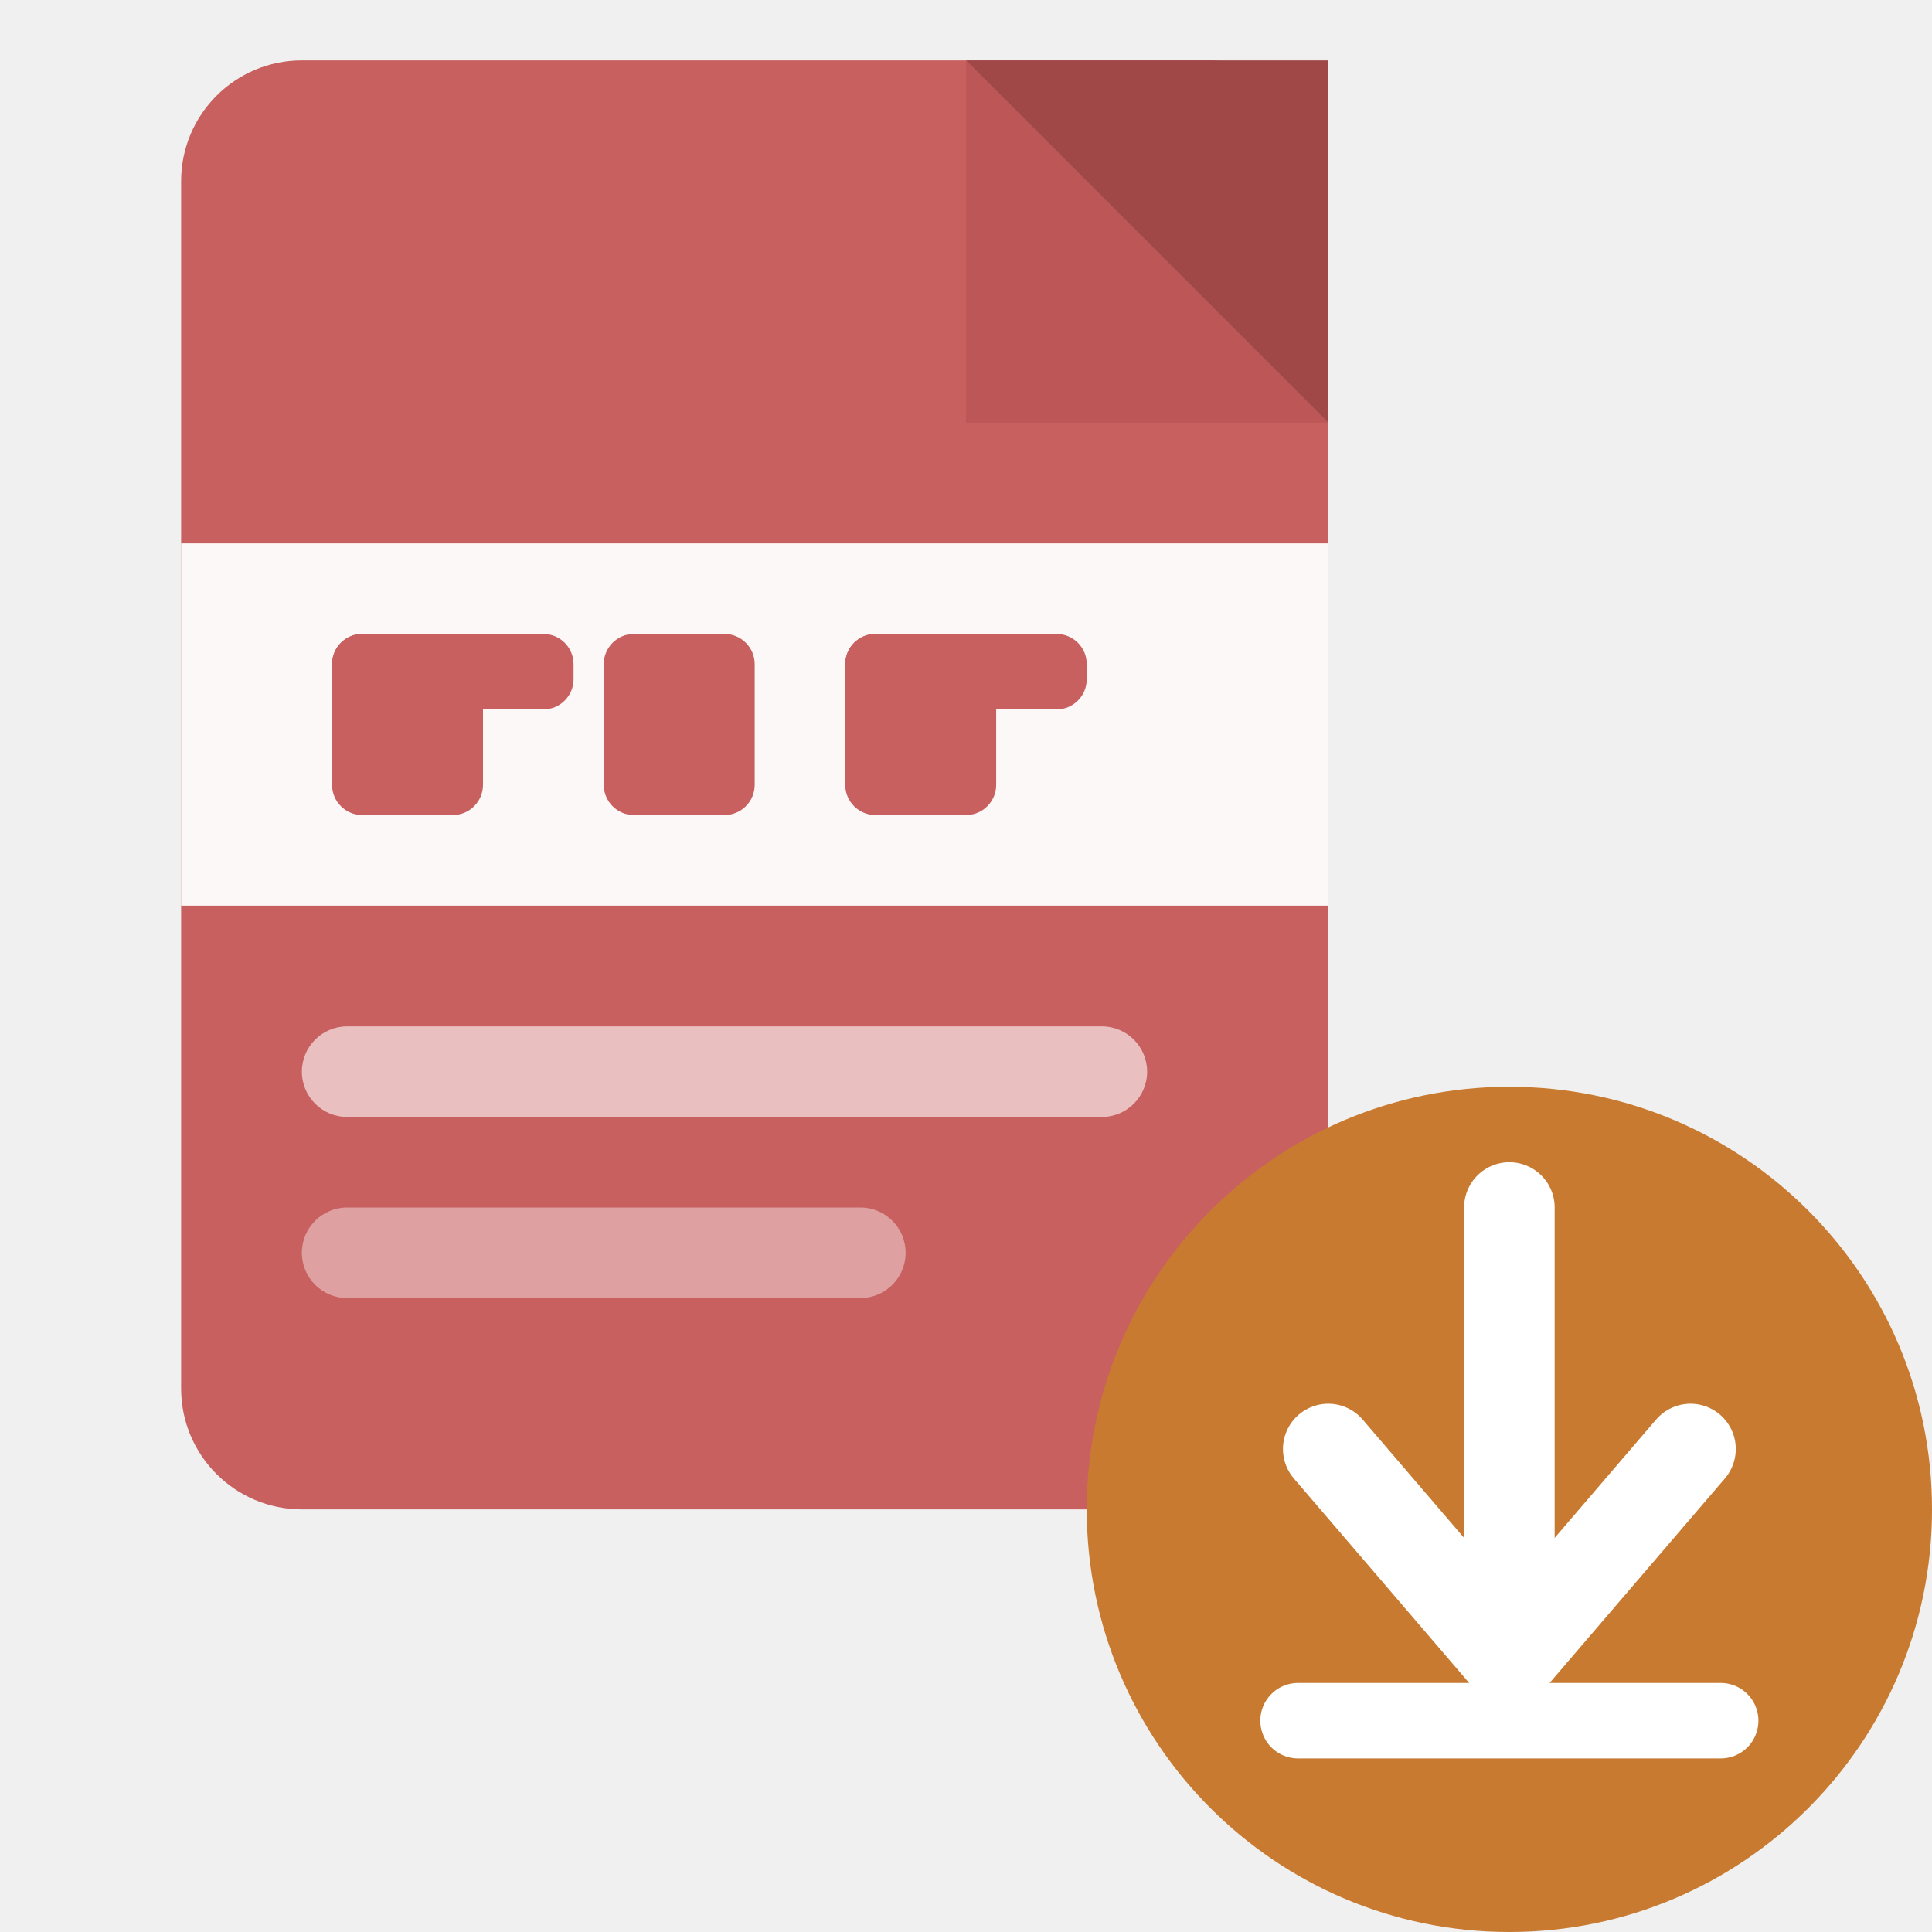
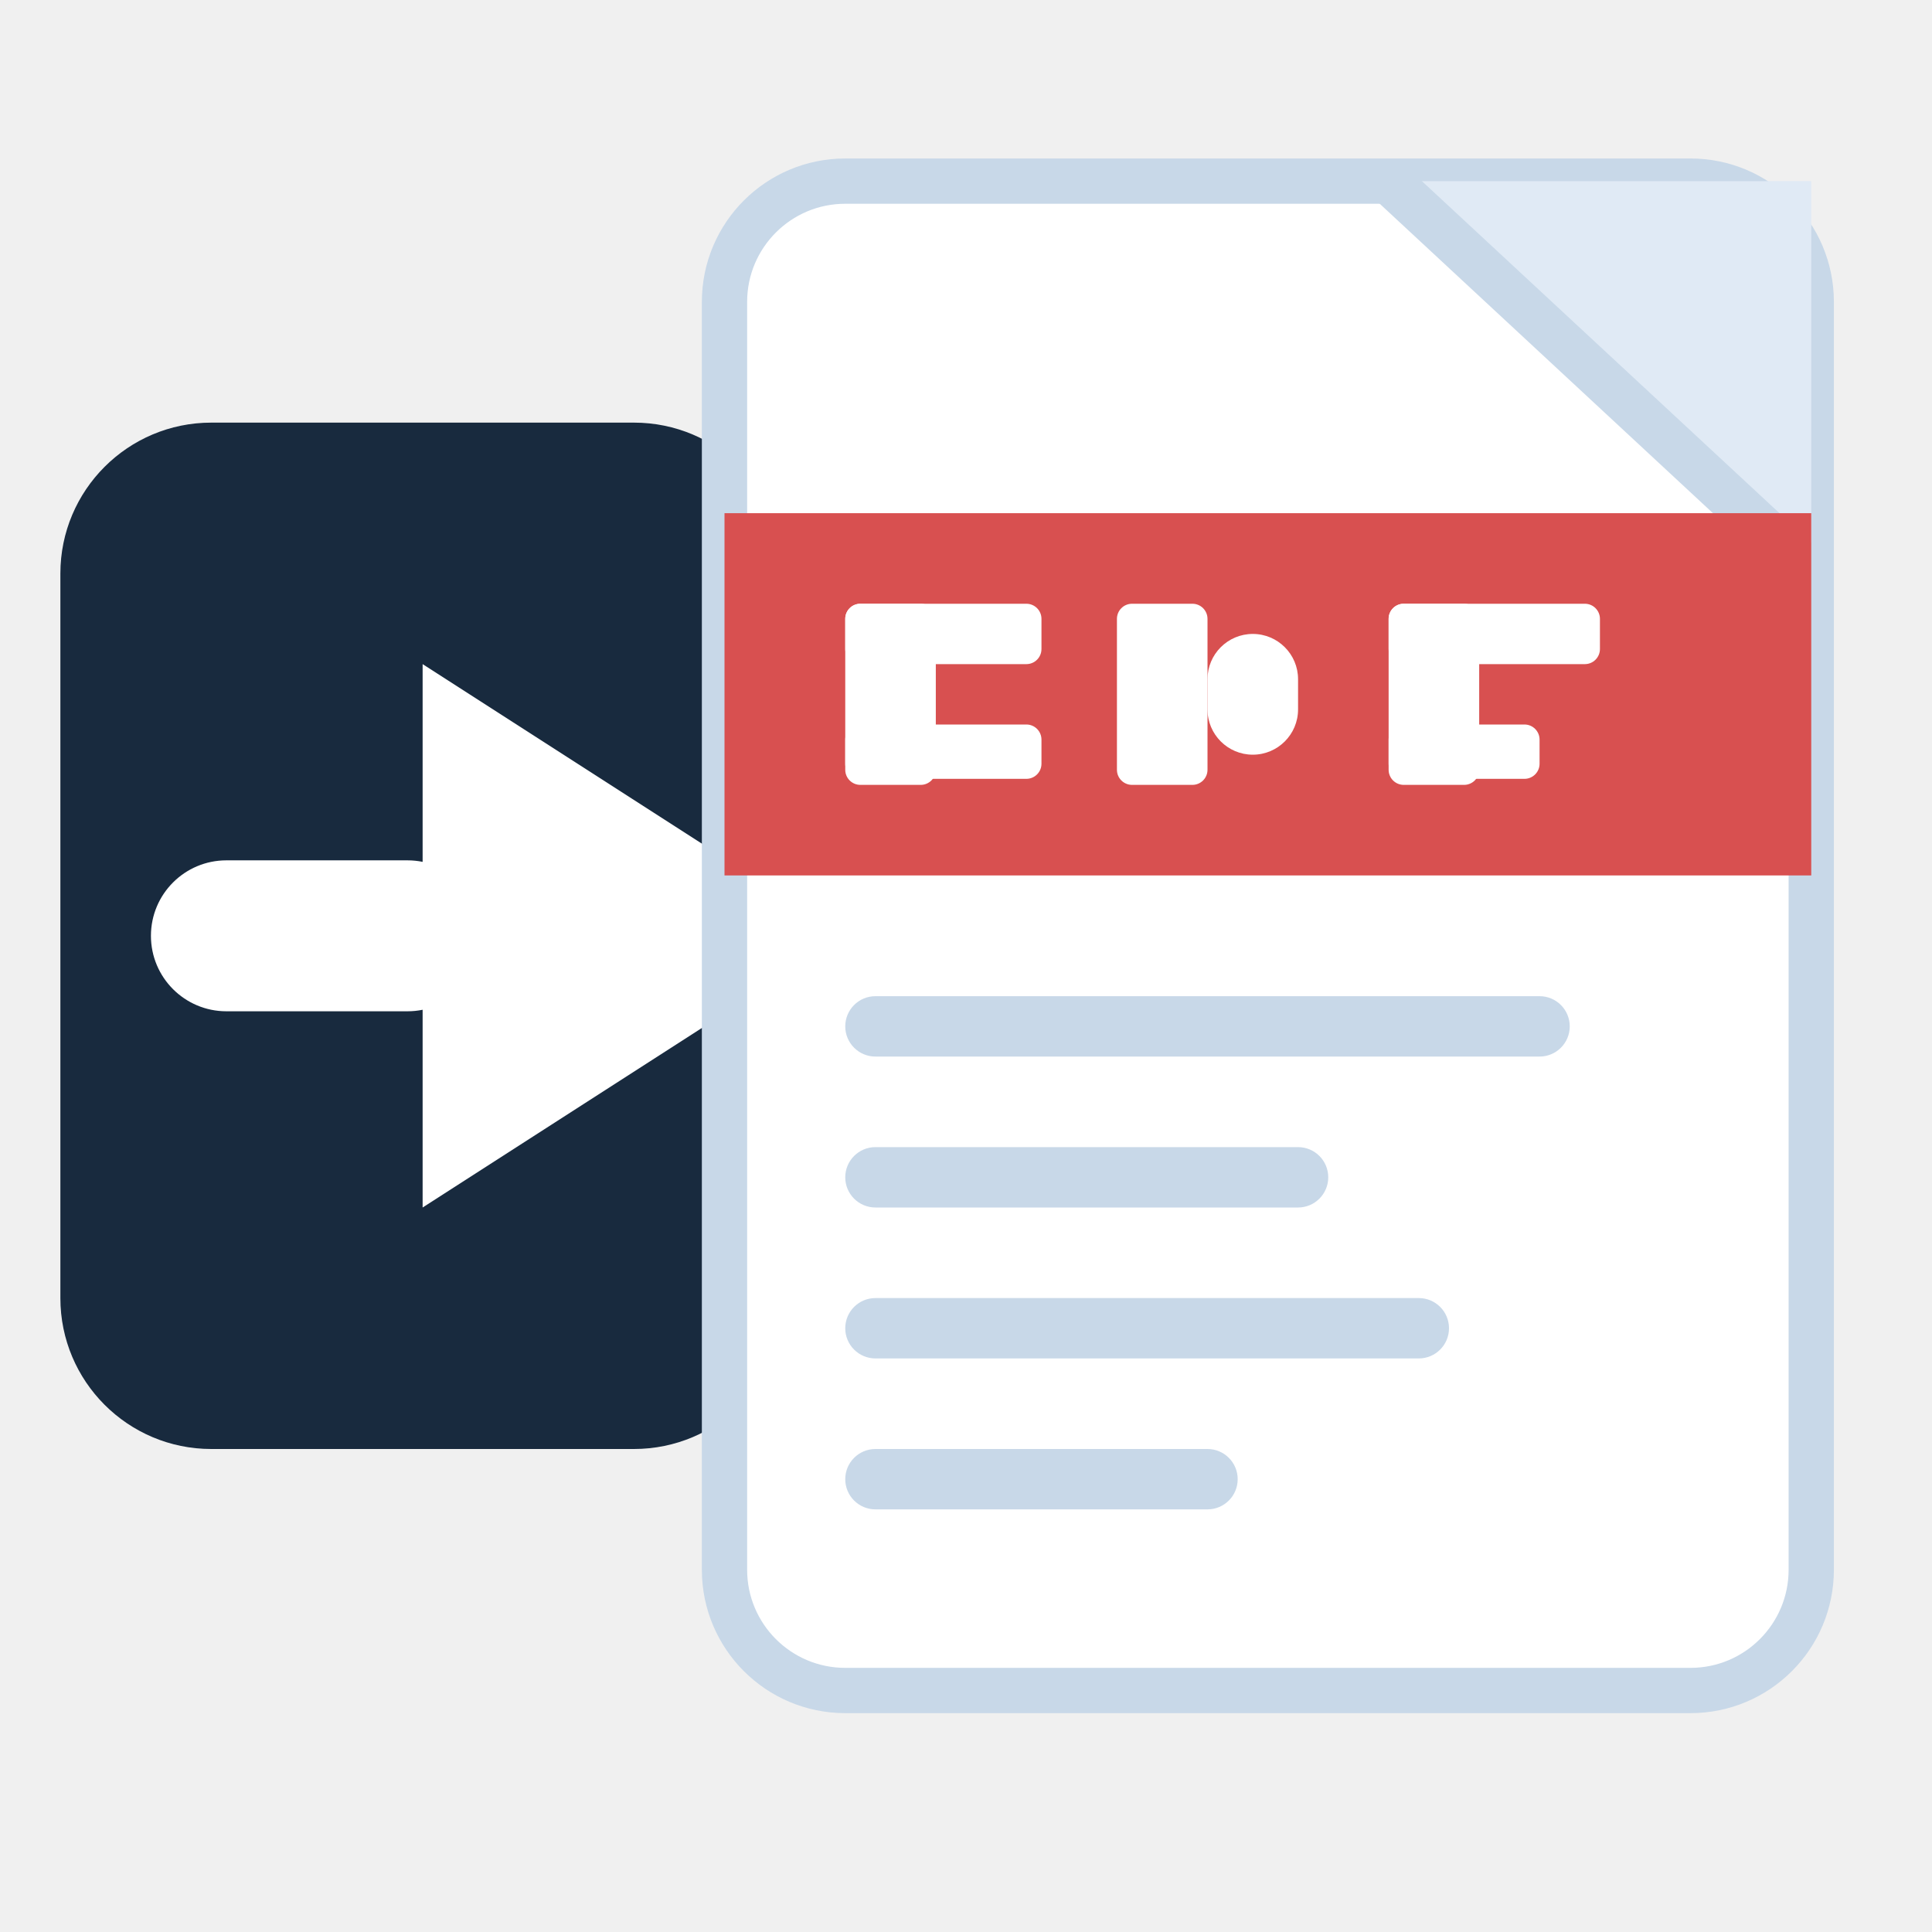
<svg xmlns="http://www.w3.org/2000/svg" viewBox="0 0 64 64">
-   <rect x="6" y="2" width="38" height="48" rx="4" fill="#C86060" />
-   <polygon points="32,2 44,2 44,14" fill="#A04848" />
-   <polygon points="32,2 44,14 32,14" fill="#B85252" opacity="0.7" />
-   <rect x="6" y="18" width="38" height="12" rx="0" fill="white" opacity="0.95" />
-   <rect x="11" y="21" width="5" height="6" rx="1" fill="#C86060" />
-   <rect x="11" y="21" width="8" height="2.5" rx="1" fill="#C86060" />
-   <rect x="20" y="21" width="5" height="6" rx="1" fill="#C86060" />
-   <rect x="28" y="21" width="5" height="6" rx="1" fill="#C86060" />
-   <rect x="28" y="21" width="8" height="2.5" rx="1" fill="#C86060" />
-   <rect x="10" y="34" width="28" height="3" rx="1.5" fill="white" opacity="0.6" />
-   <rect x="10" y="40" width="20" height="3" rx="1.5" fill="white" opacity="0.4" />
-   <circle cx="50" cy="50" r="14" fill="#C87A30" />
-   <line x1="50" y1="40" x2="50" y2="52" stroke="white" stroke-width="3" stroke-linecap="round" />
-   <polyline points="44,48 50,55 56,48" stroke="white" stroke-width="3" stroke-linecap="round" stroke-linejoin="round" fill="none" />
-   <line x1="43" y1="57" x2="57" y2="57" stroke="white" stroke-width="2.5" stroke-linecap="round" />
+   <rect x="2" y="14" width="24" height="34" rx="5" fill="#182A3E" />
+   <rect x="5" y="28.5" width="11" height="5" rx="2.5" fill="white" />
+   <polygon points="14,22 28,31 14,40" fill="white" />
+   <rect x="24" y="6" width="36" height="50" rx="4" fill="white" />
+   <rect x="24" y="6" width="36" height="50" rx="4" fill="none" stroke="#C8D8E8" stroke-width="1.5" />
+   <polygon points="46,6 60,6 60,19" fill="#E0EAF5" />
+   <line x1="46" y1="6" x2="60" y2="19" stroke="#C8D8E8" stroke-width="1.5" />
+   <rect x="24" y="17" width="36" height="12" fill="#D85050" />
+   <rect x="28" y="20" width="3" height="6" rx="0.5" fill="white" />
+   <rect x="28" y="20" width="6.5" height="2" rx="0.5" fill="white" />
+   <rect x="28" y="24" width="6.5" height="1.8" rx="0.5" fill="white" />
+   <rect x="37" y="20" width="3" height="6" rx="0.5" fill="white" />
+   <rect x="40" y="21" width="3" height="4" rx="1.5" fill="white" />
+   <rect x="46" y="20" width="3" height="6" rx="0.5" fill="white" />
+   <rect x="46" y="20" width="7" height="2" rx="0.5" fill="white" />
+   <rect x="46" y="24" width="5" height="1.8" rx="0.5" fill="white" />
+   <rect x="28" y="33" width="24" height="2" rx="1" fill="#C8D8E8" />
+   <rect x="28" y="38" width="16" height="2" rx="1" fill="#C8D8E8" />
+   <rect x="28" y="43" width="20" height="2" rx="1" fill="#C8D8E8" />
+   <rect x="28" y="48" width="13" height="2" rx="1" fill="#C8D8E8" />
</svg>
